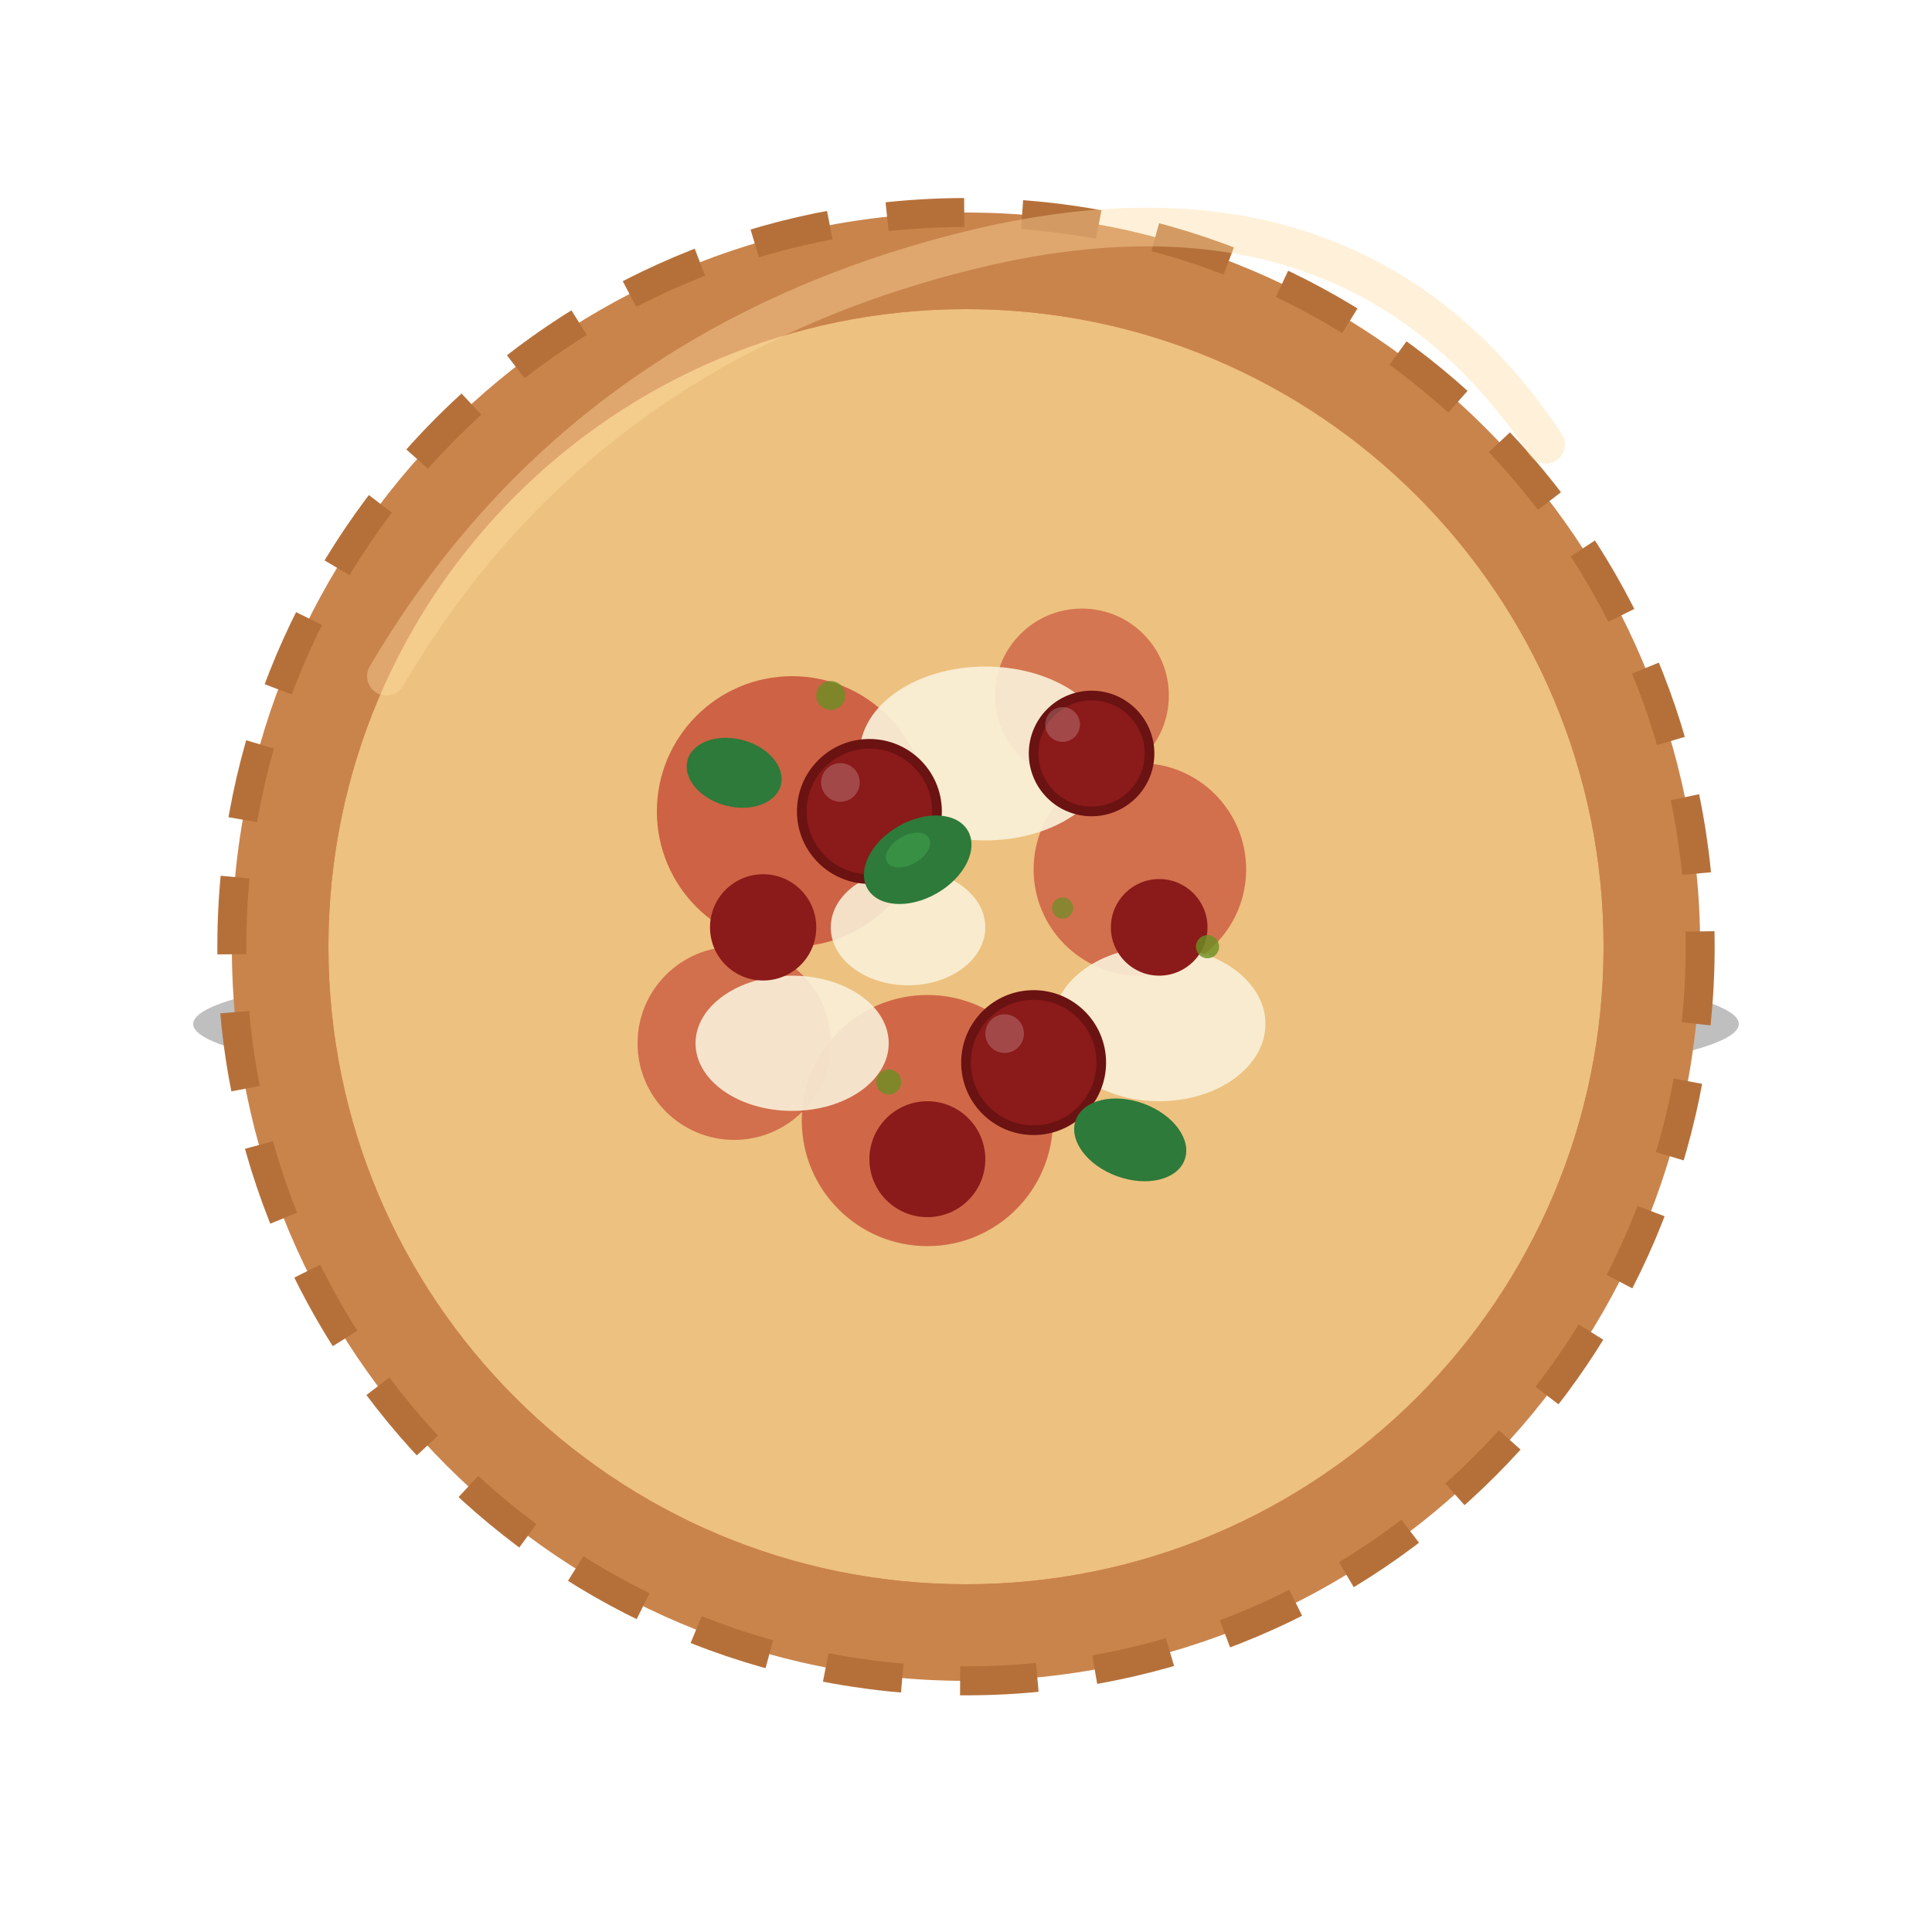
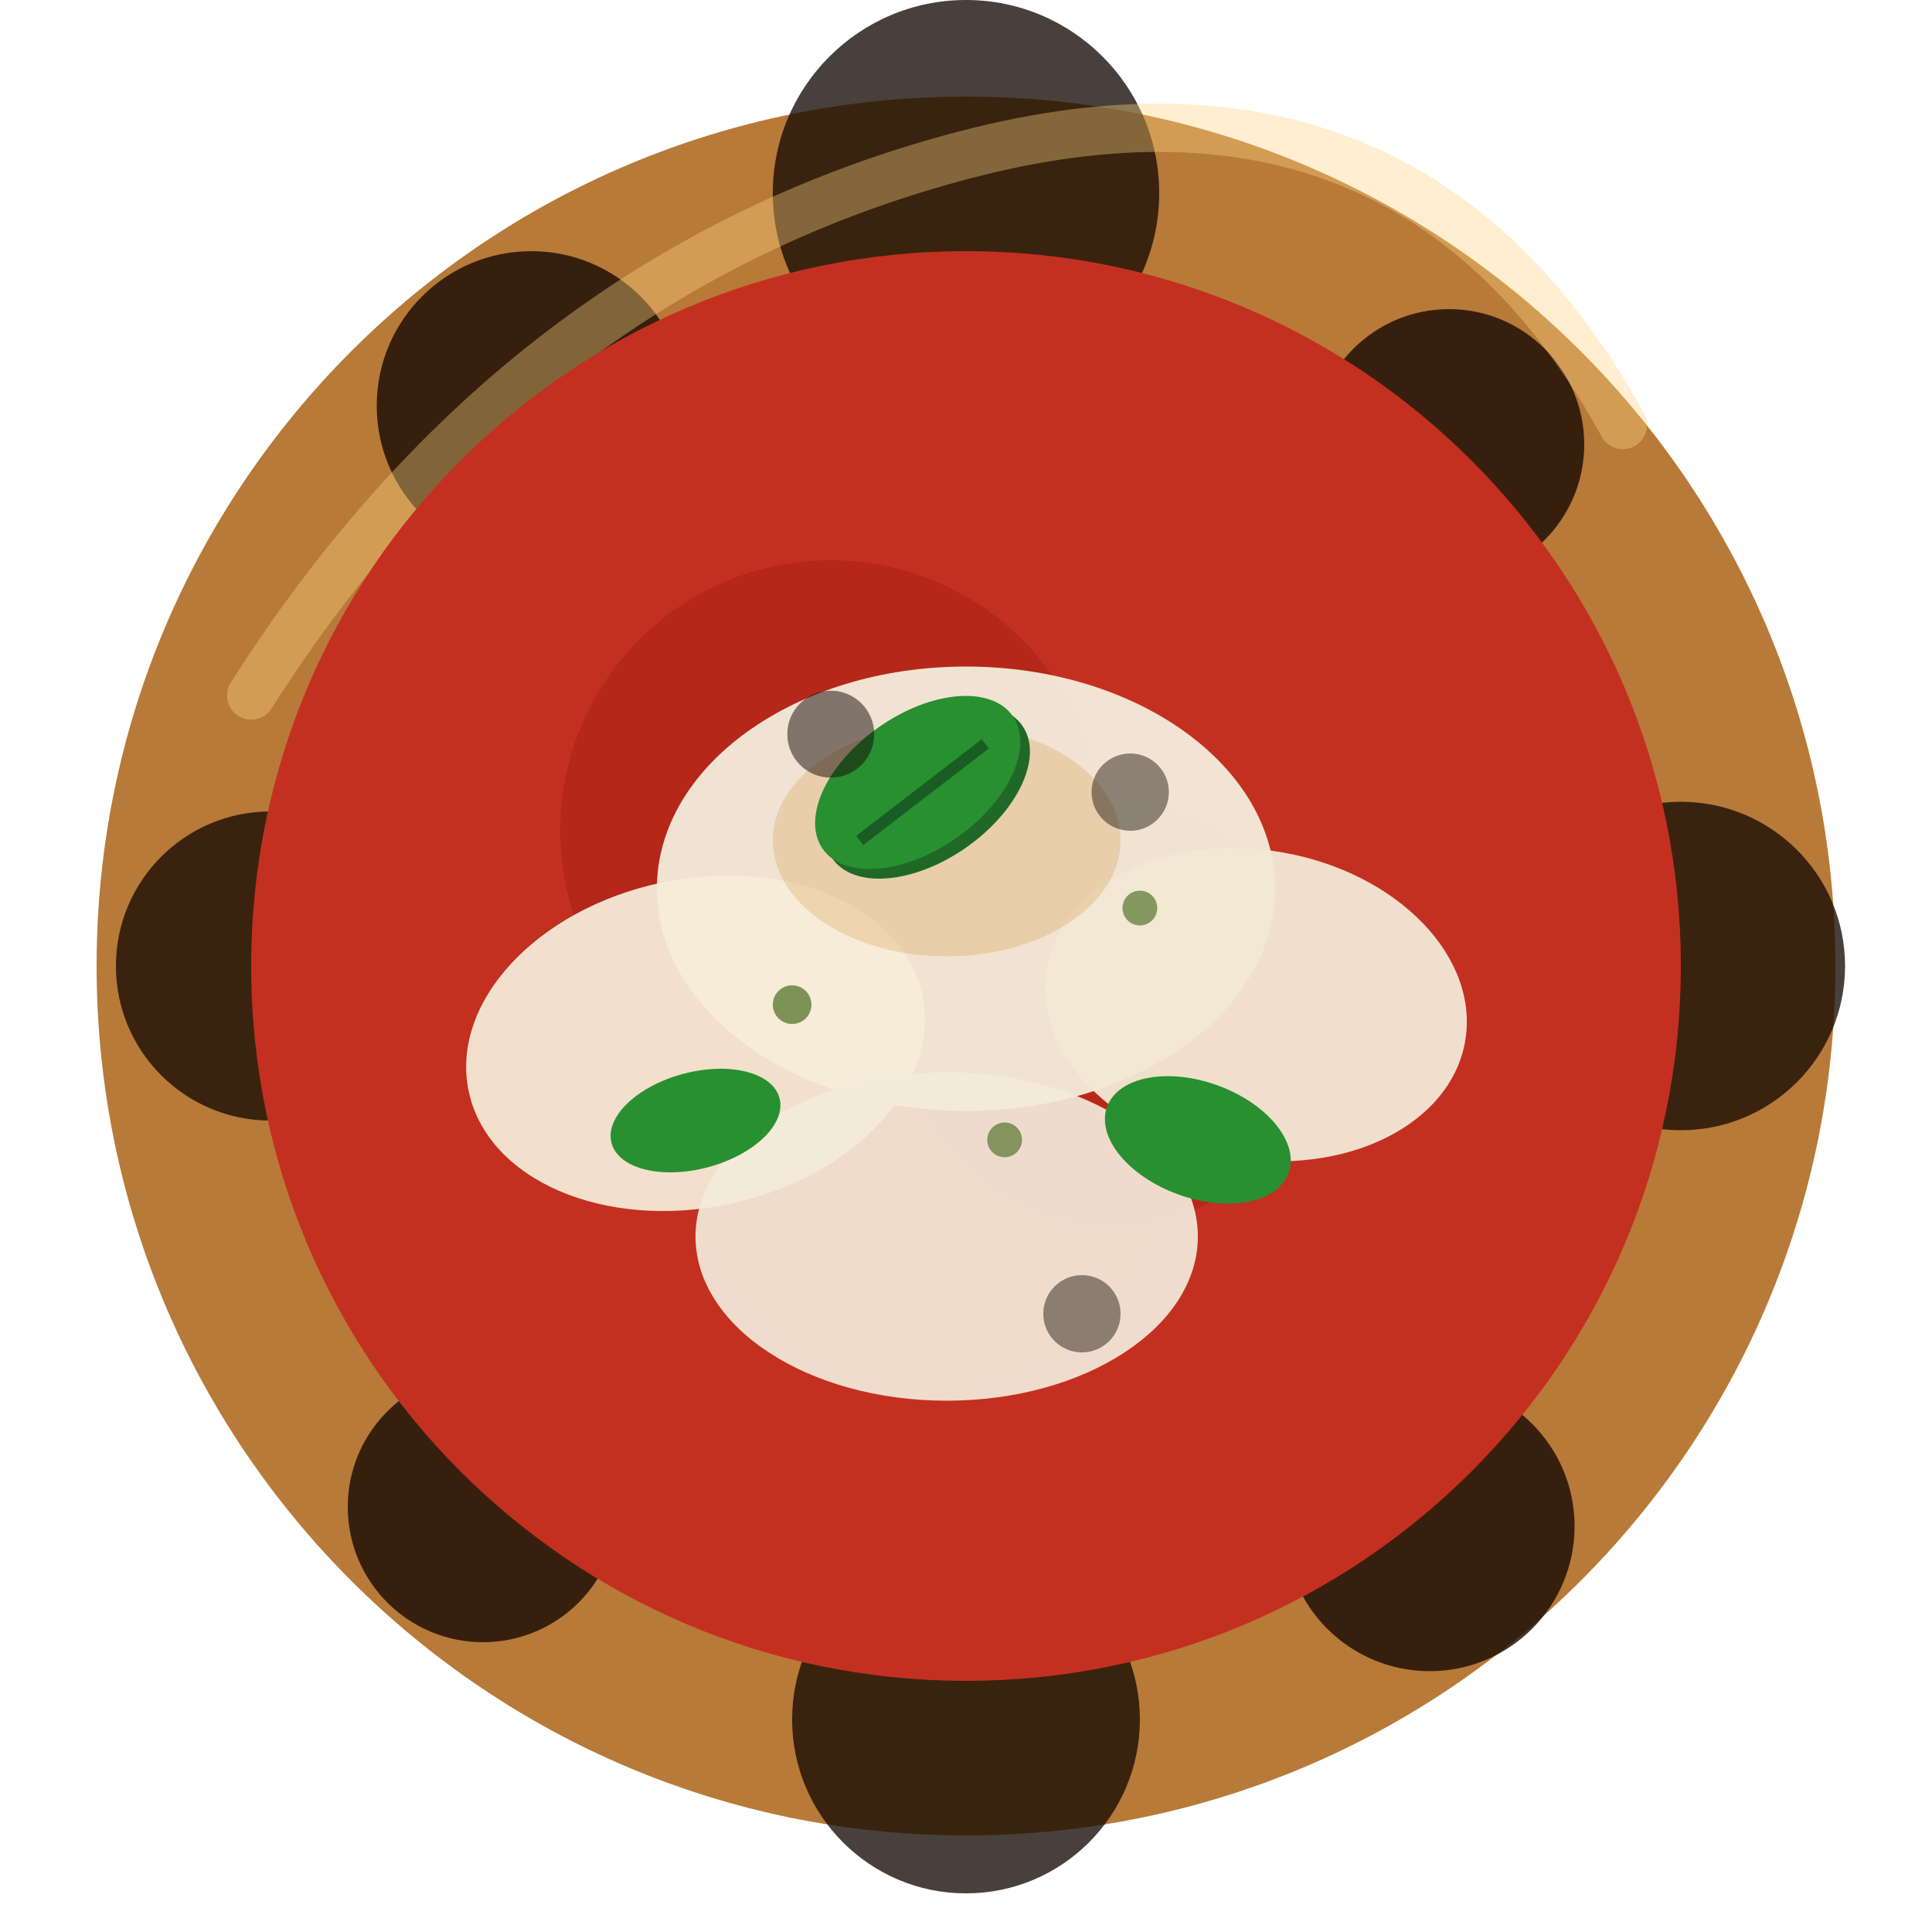
<svg xmlns="http://www.w3.org/2000/svg" viewBox="0 0 200 200">
-   <ellipse cx="100" cy="106" rx="80" ry="8" fill="rgba(0,0,0,0.25)" />
-   <circle cx="100" cy="98" r="76" fill="#c9844c" />
-   <circle cx="100" cy="98" r="76" fill="none" stroke="#b5703a" stroke-width="3" stroke-dasharray="8,6" />
-   <circle cx="100" cy="98" r="66" fill="#c0392b" />
-   <circle cx="100" cy="98" r="66" fill="#f5d98e" opacity="0.85" />
-   <circle cx="82" cy="84" r="14" fill="#c0392b" opacity="0.7" />
-   <circle cx="118" cy="90" r="11" fill="#c0392b" opacity="0.6" />
-   <circle cx="96" cy="116" r="13" fill="#c0392b" opacity="0.65" />
-   <circle cx="112" cy="72" r="9" fill="#c0392b" opacity="0.55" />
-   <circle cx="76" cy="108" r="10" fill="#c0392b" opacity="0.6" />
-   <ellipse cx="102" cy="78" rx="13" ry="9" fill="#f9f0d8" opacity="0.92" />
-   <ellipse cx="82" cy="108" rx="10" ry="7" fill="#f9f0d8" opacity="0.9" />
-   <ellipse cx="120" cy="106" rx="11" ry="8" fill="#f9f0d8" opacity="0.9" />
-   <ellipse cx="94" cy="96" rx="8" ry="6" fill="#f9f0d8" opacity="0.88" />
-   <circle cx="90" cy="84" r="7" fill="#8b1a1a" />
-   <circle cx="90" cy="84" r="7" fill="none" stroke="#6b1212" stroke-width="1" />
-   <circle cx="113" cy="78" r="6" fill="#8b1a1a" />
-   <circle cx="113" cy="78" r="6" fill="none" stroke="#6b1212" stroke-width="1" />
-   <circle cx="107" cy="110" r="7" fill="#8b1a1a" />
-   <circle cx="107" cy="110" r="7" fill="none" stroke="#6b1212" stroke-width="1" />
-   <circle cx="79" cy="96" r="5.5" fill="#8b1a1a" />
-   <circle cx="120" cy="96" r="5" fill="#8b1a1a" />
-   <circle cx="96" cy="120" r="6" fill="#8b1a1a" />
-   <circle cx="87" cy="81" r="2" fill="rgba(255,255,255,0.2)" />
-   <circle cx="110" cy="75" r="1.8" fill="rgba(255,255,255,0.2)" />
-   <circle cx="104" cy="107" r="2" fill="rgba(255,255,255,0.2)" />
-   <ellipse cx="95" cy="89" rx="6" ry="4" fill="#2d7a3a" transform="rotate(-30,95,89)" />
-   <ellipse cx="117" cy="118" rx="6" ry="4" fill="#2d7a3a" transform="rotate(20,117,118)" />
-   <ellipse cx="76" cy="80" rx="5" ry="3.5" fill="#2d7a3a" transform="rotate(15,76,80)" />
-   <ellipse cx="94" cy="88" rx="2.5" ry="1.5" fill="#3d9a4a" opacity="0.7" transform="rotate(-30,94,88)" />
-   <path d="M 40 70 Q 60 36 100 26 Q 140 16 160 46" fill="none" stroke="rgba(255,220,160,0.4)" stroke-width="4" stroke-linecap="round" />
-   <circle cx="86" cy="72" r="1.5" fill="#6b8e23" opacity="0.8" />
-   <circle cx="125" cy="98" r="1.2" fill="#6b8e23" opacity="0.8" />
-   <circle cx="92" cy="112" r="1.3" fill="#6b8e23" opacity="0.8" />
-   <circle cx="110" cy="94" r="1.1" fill="#6b8e23" opacity="0.7" />
+   <circle cx="100" cy="100" r="90" fill="#b87a38" />
+   <circle cx="55" cy="42" r="16" fill="#1a0c04" opacity="0.82" />
+   <circle cx="100" cy="20" r="20" fill="#160a04" opacity="0.78" />
+   <circle cx="150" cy="46" r="14" fill="#1a0c04" opacity="0.82" />
+   <circle cx="174" cy="100" r="17" fill="#160a04" opacity="0.78" />
+   <circle cx="148" cy="158" r="15" fill="#1a0c04" opacity="0.82" />
+   <circle cx="100" cy="178" r="18" fill="#160a04" opacity="0.78" />
+   <circle cx="50" cy="156" r="14" fill="#1a0c04" opacity="0.82" />
+   <circle cx="28" cy="100" r="16" fill="#160a04" opacity="0.78" />
+   <path d="M 26 72 Q 54 28 100 16 Q 146 4 168 44" fill="none" stroke="rgba(255,210,130,0.38)" stroke-width="5" stroke-linecap="round" />
+   <circle cx="100" cy="100" r="74" fill="#c43020" />
+   <circle cx="86" cy="86" r="28" fill="#a01c10" opacity="0.45" />
+   <circle cx="115" cy="105" r="22" fill="#a01c10" opacity="0.4" />
+   <circle cx="96" cy="120" r="24" fill="#b82818" opacity="0.38" />
+   <ellipse cx="100" cy="92" rx="32" ry="23" fill="#f4eada" opacity="0.96" />
+   <ellipse cx="72" cy="108" rx="24" ry="17" fill="#f6edd8" opacity="0.93" transform="rotate(-12,72,108)" />
+   <ellipse cx="130" cy="104" rx="22" ry="16" fill="#f2e8d4" opacity="0.95" transform="rotate(10,130,104)" />
+   <ellipse cx="98" cy="128" rx="26" ry="17" fill="#f4eada" opacity="0.92" />
+   <ellipse cx="98" cy="87" rx="18" ry="12" fill="#c8841a" opacity="0.22" />
+   <ellipse cx="96" cy="82" rx="12" ry="7" fill="#206828" transform="rotate(-35,96,82)" />
+   <ellipse cx="95" cy="81" rx="12" ry="7" fill="#289030" transform="rotate(-35,95,81)" />
+   <line x1="89" y1="87" x2="102" y2="77" stroke="#145020" stroke-width="1.2" opacity="0.8" />
+   <ellipse cx="124" cy="118" rx="10" ry="6" fill="#289030" transform="rotate(20,124,118)" />
+   <ellipse cx="72" cy="116" rx="9" ry="5" fill="#289030" transform="rotate(-15,72,116)" />
+   <circle cx="86" cy="76" r="4.5" fill="#120804" opacity="0.5" />
+   <circle cx="117" cy="82" r="4" fill="#120804" opacity="0.45" />
+   <circle cx="112" cy="136" r="4" fill="#120804" opacity="0.45" />
+   <circle cx="82" cy="104" r="2" fill="#4a6e20" opacity="0.7" />
+   <circle cx="118" cy="94" r="1.8" fill="#4a6e20" opacity="0.65" />
+   <circle cx="104" cy="118" r="1.8" fill="#4a6e20" opacity="0.65" />
</svg>
